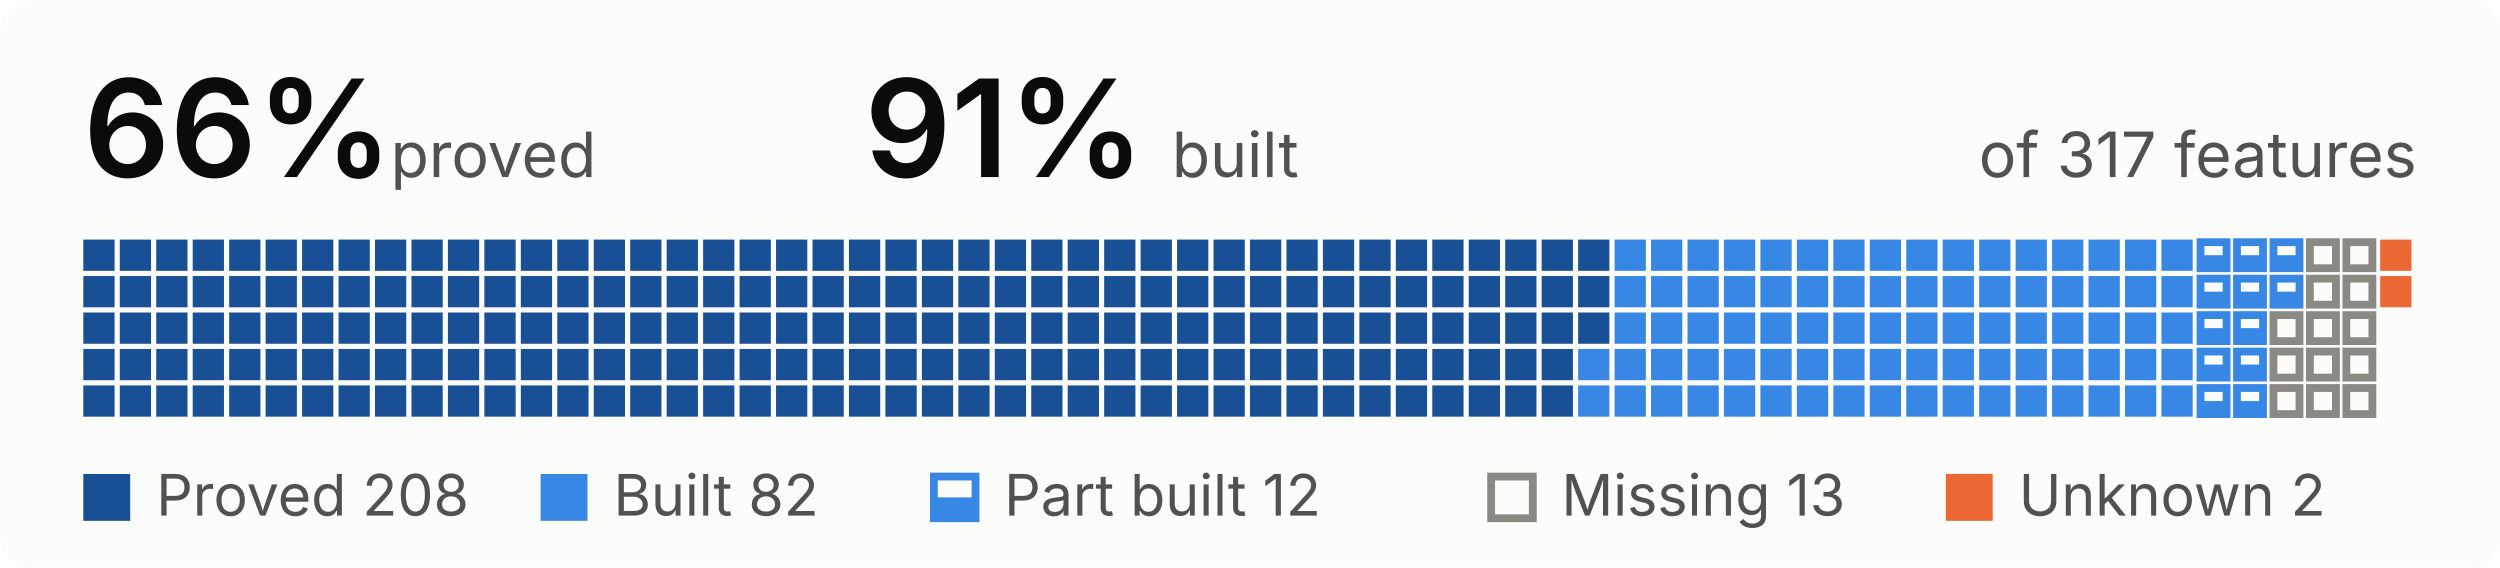
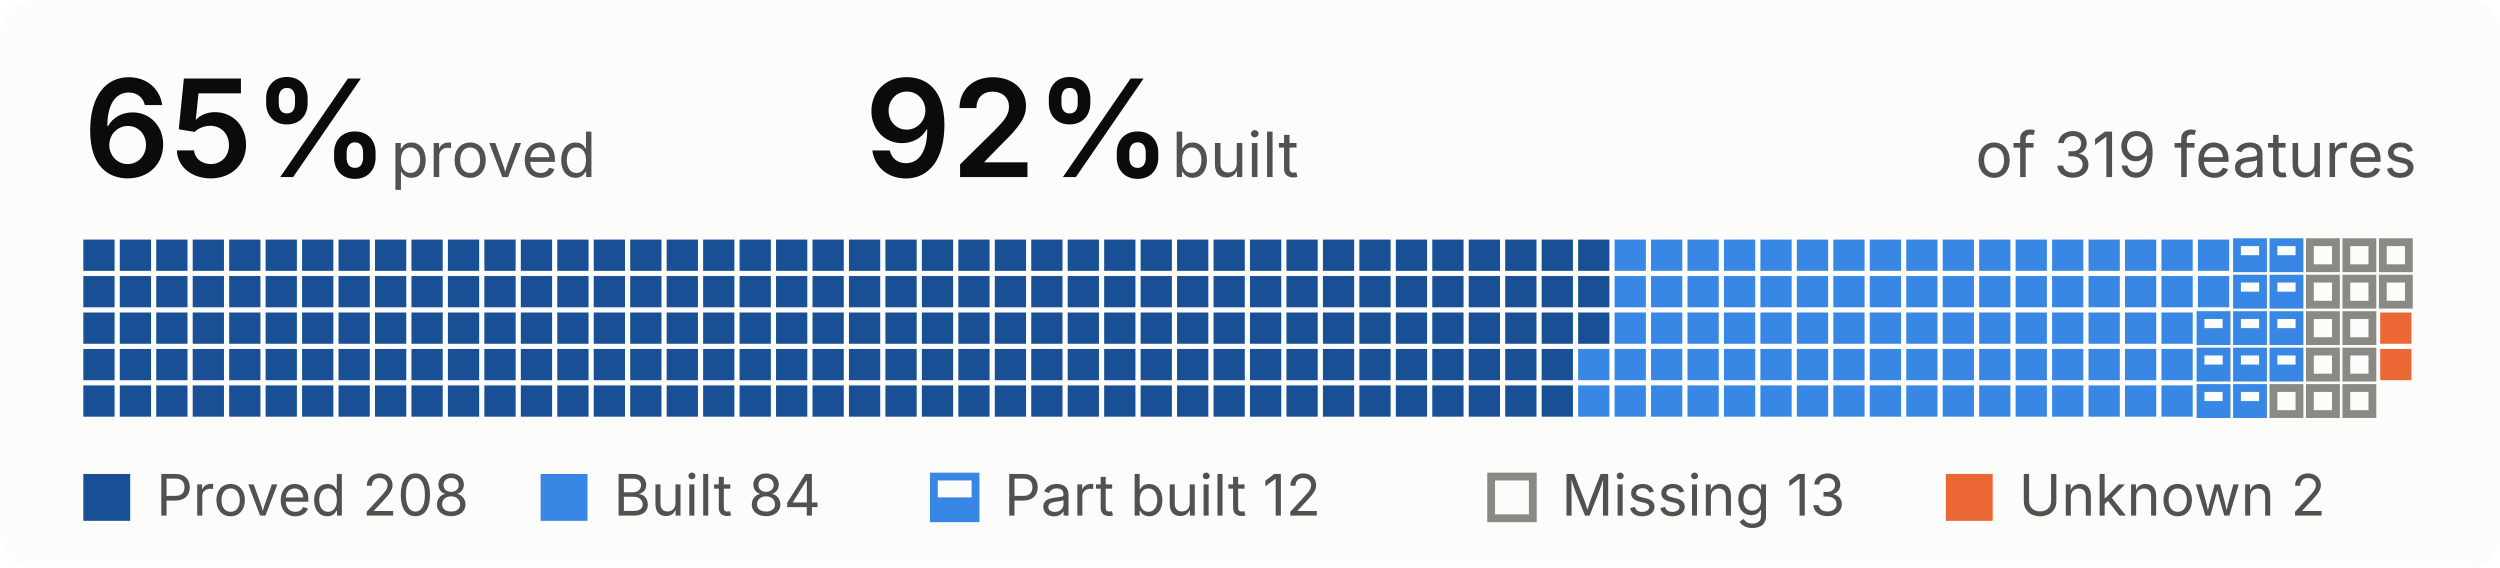
- <svg xmlns="http://www.w3.org/2000/svg" width="480" height="109" viewBox="0 0 480 109" role="img" aria-label="66 percent proved, 91 percent built, of 317 features">
+ <svg xmlns="http://www.w3.org/2000/svg" width="480" height="109" viewBox="0 0 480 109" role="img" aria-label="65 percent proved, 92 percent built, of 319 features">
  <style>
.bg{fill:#fcfcfb}.t{fill:#0b0b0b}.s{fill:#52514e}.rule{fill:#e1e0d9}
.proved{fill:#184f95}.built{fill:#3987e5}.unknown{fill:#eb6834}
.part-o{fill:none;stroke:#3987e5;stroke-width:1.5}.part-f{fill:#3987e5}
.missing{fill:none;stroke:#8a8984;stroke-width:1.5}
.pass{fill:#184f95}.fail{fill:#eb6834}.none{fill:none;stroke:#8a8984;stroke-width:1.5}
@media (prefers-color-scheme:dark){
.bg{fill:#1a1a19}.t{fill:#f0efec}.s{fill:#c3c2b7}.rule{fill:#383835}
.proved{fill:#86b6ef}.built{fill:#3987e5}.unknown{fill:#d95926}
.part-o{stroke:#3987e5}.part-f{fill:#3987e5}
.missing{stroke:#8d8c85}
.pass{fill:#86b6ef}.fail{fill:#d95926}.none{stroke:#8d8c85}
}
text{font-family:system-ui,-apple-system,"Segoe UI",sans-serif;font-size:12px}
.big{font-size:26px;font-weight:600}.b{font-weight:600}.xs{font-size:11px}
</style>
  <rect width="480" height="109" rx="6" class="bg" />
-   <text x="16.0" y="34.0" class="t big">66%</text>
+   <text x="16.0" y="34.0" class="t big">65%</text>
  <text x="75.0" y="34.0" class="s">proved</text>
-   <text x="166.0" y="34.0" class="t big">91%</text>
+   <text x="166.0" y="34.0" class="t big">92%</text>
  <text x="225.0" y="34.0" class="s">built</text>
-   <text x="464.0" y="34.0" class="s" text-anchor="end">of 317 features</text>
+   <text x="464.0" y="34.0" class="s" text-anchor="end">of 319 features</text>
  <rect x="16.0" y="46.0" width="6" height="6" class="proved" />
  <rect x="16.0" y="53.0" width="6" height="6" class="proved" />
  <rect x="16.0" y="60.0" width="6" height="6" class="proved" />
  <rect x="16.0" y="67.0" width="6" height="6" class="proved" />
  <rect x="16.0" y="74.0" width="6" height="6" class="proved" />
  <rect x="23.0" y="46.0" width="6" height="6" class="proved" />
  <rect x="23.0" y="53.0" width="6" height="6" class="proved" />
  <rect x="23.0" y="60.0" width="6" height="6" class="proved" />
  <rect x="23.0" y="67.0" width="6" height="6" class="proved" />
  <rect x="23.0" y="74.0" width="6" height="6" class="proved" />
  <rect x="30.0" y="46.0" width="6" height="6" class="proved" />
  <rect x="30.0" y="53.0" width="6" height="6" class="proved" />
  <rect x="30.0" y="60.0" width="6" height="6" class="proved" />
  <rect x="30.0" y="67.0" width="6" height="6" class="proved" />
  <rect x="30.0" y="74.0" width="6" height="6" class="proved" />
  <rect x="37.0" y="46.0" width="6" height="6" class="proved" />
  <rect x="37.0" y="53.0" width="6" height="6" class="proved" />
  <rect x="37.0" y="60.0" width="6" height="6" class="proved" />
  <rect x="37.0" y="67.0" width="6" height="6" class="proved" />
  <rect x="37.0" y="74.0" width="6" height="6" class="proved" />
  <rect x="44.0" y="46.0" width="6" height="6" class="proved" />
  <rect x="44.0" y="53.0" width="6" height="6" class="proved" />
  <rect x="44.0" y="60.0" width="6" height="6" class="proved" />
  <rect x="44.0" y="67.0" width="6" height="6" class="proved" />
  <rect x="44.0" y="74.0" width="6" height="6" class="proved" />
  <rect x="51.0" y="46.0" width="6" height="6" class="proved" />
  <rect x="51.0" y="53.0" width="6" height="6" class="proved" />
  <rect x="51.0" y="60.0" width="6" height="6" class="proved" />
  <rect x="51.0" y="67.0" width="6" height="6" class="proved" />
  <rect x="51.0" y="74.0" width="6" height="6" class="proved" />
  <rect x="58.0" y="46.0" width="6" height="6" class="proved" />
  <rect x="58.0" y="53.0" width="6" height="6" class="proved" />
  <rect x="58.0" y="60.0" width="6" height="6" class="proved" />
  <rect x="58.0" y="67.0" width="6" height="6" class="proved" />
  <rect x="58.0" y="74.0" width="6" height="6" class="proved" />
  <rect x="65.0" y="46.0" width="6" height="6" class="proved" />
  <rect x="65.0" y="53.0" width="6" height="6" class="proved" />
  <rect x="65.0" y="60.0" width="6" height="6" class="proved" />
  <rect x="65.0" y="67.0" width="6" height="6" class="proved" />
  <rect x="65.0" y="74.0" width="6" height="6" class="proved" />
  <rect x="72.0" y="46.0" width="6" height="6" class="proved" />
  <rect x="72.0" y="53.0" width="6" height="6" class="proved" />
  <rect x="72.0" y="60.0" width="6" height="6" class="proved" />
  <rect x="72.0" y="67.0" width="6" height="6" class="proved" />
  <rect x="72.0" y="74.0" width="6" height="6" class="proved" />
  <rect x="79.0" y="46.0" width="6" height="6" class="proved" />
  <rect x="79.0" y="53.0" width="6" height="6" class="proved" />
  <rect x="79.0" y="60.0" width="6" height="6" class="proved" />
  <rect x="79.0" y="67.0" width="6" height="6" class="proved" />
  <rect x="79.0" y="74.0" width="6" height="6" class="proved" />
  <rect x="86.0" y="46.0" width="6" height="6" class="proved" />
  <rect x="86.0" y="53.0" width="6" height="6" class="proved" />
  <rect x="86.0" y="60.0" width="6" height="6" class="proved" />
  <rect x="86.0" y="67.0" width="6" height="6" class="proved" />
  <rect x="86.0" y="74.0" width="6" height="6" class="proved" />
  <rect x="93.0" y="46.0" width="6" height="6" class="proved" />
  <rect x="93.0" y="53.0" width="6" height="6" class="proved" />
  <rect x="93.0" y="60.0" width="6" height="6" class="proved" />
  <rect x="93.0" y="67.0" width="6" height="6" class="proved" />
  <rect x="93.0" y="74.0" width="6" height="6" class="proved" />
  <rect x="100.0" y="46.0" width="6" height="6" class="proved" />
  <rect x="100.0" y="53.0" width="6" height="6" class="proved" />
  <rect x="100.0" y="60.0" width="6" height="6" class="proved" />
  <rect x="100.0" y="67.0" width="6" height="6" class="proved" />
  <rect x="100.0" y="74.0" width="6" height="6" class="proved" />
  <rect x="107.0" y="46.0" width="6" height="6" class="proved" />
  <rect x="107.0" y="53.0" width="6" height="6" class="proved" />
  <rect x="107.0" y="60.0" width="6" height="6" class="proved" />
  <rect x="107.0" y="67.0" width="6" height="6" class="proved" />
  <rect x="107.0" y="74.0" width="6" height="6" class="proved" />
  <rect x="114.0" y="46.0" width="6" height="6" class="proved" />
  <rect x="114.0" y="53.0" width="6" height="6" class="proved" />
  <rect x="114.0" y="60.0" width="6" height="6" class="proved" />
  <rect x="114.0" y="67.0" width="6" height="6" class="proved" />
  <rect x="114.0" y="74.0" width="6" height="6" class="proved" />
  <rect x="121.0" y="46.0" width="6" height="6" class="proved" />
  <rect x="121.0" y="53.0" width="6" height="6" class="proved" />
  <rect x="121.0" y="60.0" width="6" height="6" class="proved" />
  <rect x="121.0" y="67.0" width="6" height="6" class="proved" />
  <rect x="121.0" y="74.0" width="6" height="6" class="proved" />
  <rect x="128.0" y="46.0" width="6" height="6" class="proved" />
  <rect x="128.0" y="53.0" width="6" height="6" class="proved" />
  <rect x="128.0" y="60.0" width="6" height="6" class="proved" />
  <rect x="128.0" y="67.0" width="6" height="6" class="proved" />
  <rect x="128.0" y="74.0" width="6" height="6" class="proved" />
  <rect x="135.0" y="46.0" width="6" height="6" class="proved" />
  <rect x="135.0" y="53.0" width="6" height="6" class="proved" />
  <rect x="135.0" y="60.0" width="6" height="6" class="proved" />
  <rect x="135.0" y="67.0" width="6" height="6" class="proved" />
  <rect x="135.0" y="74.0" width="6" height="6" class="proved" />
  <rect x="142.0" y="46.0" width="6" height="6" class="proved" />
  <rect x="142.0" y="53.0" width="6" height="6" class="proved" />
  <rect x="142.0" y="60.0" width="6" height="6" class="proved" />
  <rect x="142.0" y="67.0" width="6" height="6" class="proved" />
  <rect x="142.0" y="74.0" width="6" height="6" class="proved" />
  <rect x="149.0" y="46.0" width="6" height="6" class="proved" />
  <rect x="149.0" y="53.0" width="6" height="6" class="proved" />
  <rect x="149.0" y="60.0" width="6" height="6" class="proved" />
  <rect x="149.0" y="67.0" width="6" height="6" class="proved" />
  <rect x="149.0" y="74.0" width="6" height="6" class="proved" />
  <rect x="156.0" y="46.0" width="6" height="6" class="proved" />
  <rect x="156.0" y="53.0" width="6" height="6" class="proved" />
  <rect x="156.0" y="60.0" width="6" height="6" class="proved" />
  <rect x="156.0" y="67.0" width="6" height="6" class="proved" />
  <rect x="156.0" y="74.0" width="6" height="6" class="proved" />
  <rect x="163.0" y="46.0" width="6" height="6" class="proved" />
  <rect x="163.0" y="53.0" width="6" height="6" class="proved" />
  <rect x="163.0" y="60.0" width="6" height="6" class="proved" />
  <rect x="163.0" y="67.0" width="6" height="6" class="proved" />
  <rect x="163.0" y="74.0" width="6" height="6" class="proved" />
  <rect x="170.0" y="46.0" width="6" height="6" class="proved" />
  <rect x="170.0" y="53.0" width="6" height="6" class="proved" />
  <rect x="170.0" y="60.0" width="6" height="6" class="proved" />
  <rect x="170.0" y="67.0" width="6" height="6" class="proved" />
  <rect x="170.0" y="74.0" width="6" height="6" class="proved" />
  <rect x="177.0" y="46.0" width="6" height="6" class="proved" />
  <rect x="177.0" y="53.0" width="6" height="6" class="proved" />
  <rect x="177.0" y="60.0" width="6" height="6" class="proved" />
  <rect x="177.0" y="67.0" width="6" height="6" class="proved" />
  <rect x="177.0" y="74.0" width="6" height="6" class="proved" />
  <rect x="184.0" y="46.0" width="6" height="6" class="proved" />
  <rect x="184.0" y="53.0" width="6" height="6" class="proved" />
  <rect x="184.0" y="60.0" width="6" height="6" class="proved" />
  <rect x="184.0" y="67.0" width="6" height="6" class="proved" />
  <rect x="184.0" y="74.0" width="6" height="6" class="proved" />
  <rect x="191.0" y="46.0" width="6" height="6" class="proved" />
  <rect x="191.0" y="53.0" width="6" height="6" class="proved" />
  <rect x="191.0" y="60.0" width="6" height="6" class="proved" />
  <rect x="191.0" y="67.0" width="6" height="6" class="proved" />
  <rect x="191.0" y="74.0" width="6" height="6" class="proved" />
  <rect x="198.0" y="46.0" width="6" height="6" class="proved" />
  <rect x="198.0" y="53.0" width="6" height="6" class="proved" />
  <rect x="198.0" y="60.0" width="6" height="6" class="proved" />
  <rect x="198.0" y="67.0" width="6" height="6" class="proved" />
  <rect x="198.0" y="74.0" width="6" height="6" class="proved" />
  <rect x="205.0" y="46.0" width="6" height="6" class="proved" />
  <rect x="205.0" y="53.0" width="6" height="6" class="proved" />
  <rect x="205.0" y="60.0" width="6" height="6" class="proved" />
  <rect x="205.0" y="67.0" width="6" height="6" class="proved" />
  <rect x="205.0" y="74.0" width="6" height="6" class="proved" />
  <rect x="212.0" y="46.0" width="6" height="6" class="proved" />
  <rect x="212.0" y="53.0" width="6" height="6" class="proved" />
  <rect x="212.0" y="60.0" width="6" height="6" class="proved" />
  <rect x="212.0" y="67.0" width="6" height="6" class="proved" />
  <rect x="212.0" y="74.0" width="6" height="6" class="proved" />
  <rect x="219.0" y="46.0" width="6" height="6" class="proved" />
  <rect x="219.0" y="53.0" width="6" height="6" class="proved" />
  <rect x="219.0" y="60.0" width="6" height="6" class="proved" />
  <rect x="219.0" y="67.0" width="6" height="6" class="proved" />
  <rect x="219.0" y="74.0" width="6" height="6" class="proved" />
  <rect x="226.0" y="46.0" width="6" height="6" class="proved" />
  <rect x="226.0" y="53.0" width="6" height="6" class="proved" />
  <rect x="226.0" y="60.0" width="6" height="6" class="proved" />
  <rect x="226.0" y="67.0" width="6" height="6" class="proved" />
  <rect x="226.0" y="74.0" width="6" height="6" class="proved" />
  <rect x="233.0" y="46.0" width="6" height="6" class="proved" />
  <rect x="233.0" y="53.0" width="6" height="6" class="proved" />
  <rect x="233.0" y="60.0" width="6" height="6" class="proved" />
  <rect x="233.0" y="67.0" width="6" height="6" class="proved" />
  <rect x="233.0" y="74.0" width="6" height="6" class="proved" />
  <rect x="240.0" y="46.0" width="6" height="6" class="proved" />
  <rect x="240.0" y="53.0" width="6" height="6" class="proved" />
  <rect x="240.0" y="60.0" width="6" height="6" class="proved" />
  <rect x="240.0" y="67.0" width="6" height="6" class="proved" />
  <rect x="240.0" y="74.0" width="6" height="6" class="proved" />
  <rect x="247.0" y="46.0" width="6" height="6" class="proved" />
  <rect x="247.0" y="53.0" width="6" height="6" class="proved" />
  <rect x="247.0" y="60.0" width="6" height="6" class="proved" />
  <rect x="247.0" y="67.0" width="6" height="6" class="proved" />
  <rect x="247.0" y="74.0" width="6" height="6" class="proved" />
  <rect x="254.0" y="46.0" width="6" height="6" class="proved" />
  <rect x="254.0" y="53.0" width="6" height="6" class="proved" />
  <rect x="254.0" y="60.0" width="6" height="6" class="proved" />
  <rect x="254.0" y="67.0" width="6" height="6" class="proved" />
  <rect x="254.0" y="74.0" width="6" height="6" class="proved" />
  <rect x="261.0" y="46.0" width="6" height="6" class="proved" />
  <rect x="261.0" y="53.0" width="6" height="6" class="proved" />
  <rect x="261.0" y="60.0" width="6" height="6" class="proved" />
  <rect x="261.0" y="67.0" width="6" height="6" class="proved" />
  <rect x="261.0" y="74.0" width="6" height="6" class="proved" />
  <rect x="268.0" y="46.0" width="6" height="6" class="proved" />
  <rect x="268.0" y="53.0" width="6" height="6" class="proved" />
  <rect x="268.0" y="60.0" width="6" height="6" class="proved" />
  <rect x="268.0" y="67.0" width="6" height="6" class="proved" />
  <rect x="268.0" y="74.0" width="6" height="6" class="proved" />
  <rect x="275.0" y="46.0" width="6" height="6" class="proved" />
  <rect x="275.0" y="53.0" width="6" height="6" class="proved" />
  <rect x="275.0" y="60.0" width="6" height="6" class="proved" />
  <rect x="275.0" y="67.0" width="6" height="6" class="proved" />
  <rect x="275.0" y="74.0" width="6" height="6" class="proved" />
  <rect x="282.0" y="46.0" width="6" height="6" class="proved" />
  <rect x="282.0" y="53.0" width="6" height="6" class="proved" />
  <rect x="282.0" y="60.0" width="6" height="6" class="proved" />
  <rect x="282.0" y="67.0" width="6" height="6" class="proved" />
  <rect x="282.0" y="74.0" width="6" height="6" class="proved" />
  <rect x="289.0" y="46.0" width="6" height="6" class="proved" />
  <rect x="289.0" y="53.0" width="6" height="6" class="proved" />
  <rect x="289.0" y="60.0" width="6" height="6" class="proved" />
  <rect x="289.0" y="67.0" width="6" height="6" class="proved" />
  <rect x="289.0" y="74.0" width="6" height="6" class="proved" />
  <rect x="296.0" y="46.0" width="6" height="6" class="proved" />
  <rect x="296.0" y="53.0" width="6" height="6" class="proved" />
  <rect x="296.0" y="60.0" width="6" height="6" class="proved" />
  <rect x="296.0" y="67.0" width="6" height="6" class="proved" />
  <rect x="296.0" y="74.0" width="6" height="6" class="proved" />
  <rect x="303.0" y="46.0" width="6" height="6" class="proved" />
  <rect x="303.0" y="53.0" width="6" height="6" class="proved" />
  <rect x="303.0" y="60.0" width="6" height="6" class="proved" />
  <rect x="303.0" y="67.0" width="6" height="6" class="built" />
  <rect x="303.0" y="74.0" width="6" height="6" class="built" />
  <rect x="310.0" y="46.0" width="6" height="6" class="built" />
  <rect x="310.0" y="53.0" width="6" height="6" class="built" />
  <rect x="310.0" y="60.0" width="6" height="6" class="built" />
  <rect x="310.0" y="67.0" width="6" height="6" class="built" />
  <rect x="310.0" y="74.0" width="6" height="6" class="built" />
  <rect x="317.0" y="46.0" width="6" height="6" class="built" />
  <rect x="317.0" y="53.0" width="6" height="6" class="built" />
  <rect x="317.0" y="60.0" width="6" height="6" class="built" />
  <rect x="317.0" y="67.0" width="6" height="6" class="built" />
  <rect x="317.0" y="74.0" width="6" height="6" class="built" />
  <rect x="324.0" y="46.0" width="6" height="6" class="built" />
  <rect x="324.0" y="53.0" width="6" height="6" class="built" />
  <rect x="324.0" y="60.0" width="6" height="6" class="built" />
  <rect x="324.0" y="67.0" width="6" height="6" class="built" />
  <rect x="324.0" y="74.0" width="6" height="6" class="built" />
  <rect x="331.0" y="46.0" width="6" height="6" class="built" />
  <rect x="331.0" y="53.0" width="6" height="6" class="built" />
  <rect x="331.0" y="60.0" width="6" height="6" class="built" />
  <rect x="331.0" y="67.0" width="6" height="6" class="built" />
  <rect x="331.0" y="74.0" width="6" height="6" class="built" />
  <rect x="338.0" y="46.0" width="6" height="6" class="built" />
  <rect x="338.0" y="53.0" width="6" height="6" class="built" />
  <rect x="338.0" y="60.0" width="6" height="6" class="built" />
  <rect x="338.0" y="67.0" width="6" height="6" class="built" />
  <rect x="338.0" y="74.0" width="6" height="6" class="built" />
  <rect x="345.0" y="46.0" width="6" height="6" class="built" />
  <rect x="345.0" y="53.0" width="6" height="6" class="built" />
  <rect x="345.0" y="60.0" width="6" height="6" class="built" />
  <rect x="345.0" y="67.0" width="6" height="6" class="built" />
  <rect x="345.0" y="74.0" width="6" height="6" class="built" />
  <rect x="352.0" y="46.0" width="6" height="6" class="built" />
  <rect x="352.0" y="53.0" width="6" height="6" class="built" />
  <rect x="352.0" y="60.0" width="6" height="6" class="built" />
  <rect x="352.0" y="67.0" width="6" height="6" class="built" />
  <rect x="352.0" y="74.0" width="6" height="6" class="built" />
  <rect x="359.0" y="46.0" width="6" height="6" class="built" />
  <rect x="359.0" y="53.0" width="6" height="6" class="built" />
  <rect x="359.0" y="60.0" width="6" height="6" class="built" />
  <rect x="359.0" y="67.0" width="6" height="6" class="built" />
  <rect x="359.0" y="74.0" width="6" height="6" class="built" />
  <rect x="366.0" y="46.0" width="6" height="6" class="built" />
  <rect x="366.0" y="53.0" width="6" height="6" class="built" />
  <rect x="366.0" y="60.0" width="6" height="6" class="built" />
  <rect x="366.0" y="67.0" width="6" height="6" class="built" />
  <rect x="366.0" y="74.0" width="6" height="6" class="built" />
  <rect x="373.0" y="46.0" width="6" height="6" class="built" />
  <rect x="373.0" y="53.0" width="6" height="6" class="built" />
  <rect x="373.0" y="60.0" width="6" height="6" class="built" />
  <rect x="373.0" y="67.0" width="6" height="6" class="built" />
  <rect x="373.0" y="74.0" width="6" height="6" class="built" />
  <rect x="380.0" y="46.0" width="6" height="6" class="built" />
  <rect x="380.0" y="53.0" width="6" height="6" class="built" />
  <rect x="380.0" y="60.0" width="6" height="6" class="built" />
  <rect x="380.0" y="67.0" width="6" height="6" class="built" />
  <rect x="380.0" y="74.0" width="6" height="6" class="built" />
  <rect x="387.0" y="46.0" width="6" height="6" class="built" />
  <rect x="387.0" y="53.0" width="6" height="6" class="built" />
  <rect x="387.0" y="60.0" width="6" height="6" class="built" />
  <rect x="387.0" y="67.0" width="6" height="6" class="built" />
  <rect x="387.0" y="74.0" width="6" height="6" class="built" />
  <rect x="394.0" y="46.0" width="6" height="6" class="built" />
  <rect x="394.0" y="53.0" width="6" height="6" class="built" />
  <rect x="394.0" y="60.0" width="6" height="6" class="built" />
  <rect x="394.0" y="67.0" width="6" height="6" class="built" />
  <rect x="394.0" y="74.0" width="6" height="6" class="built" />
  <rect x="401.0" y="46.0" width="6" height="6" class="built" />
  <rect x="401.0" y="53.0" width="6" height="6" class="built" />
  <rect x="401.0" y="60.0" width="6" height="6" class="built" />
  <rect x="401.0" y="67.0" width="6" height="6" class="built" />
  <rect x="401.0" y="74.0" width="6" height="6" class="built" />
  <rect x="408.0" y="46.0" width="6" height="6" class="built" />
  <rect x="408.0" y="53.0" width="6" height="6" class="built" />
  <rect x="408.0" y="60.0" width="6" height="6" class="built" />
  <rect x="408.0" y="67.0" width="6" height="6" class="built" />
  <rect x="408.0" y="74.0" width="6" height="6" class="built" />
  <rect x="415.0" y="46.0" width="6" height="6" class="built" />
  <rect x="415.0" y="53.0" width="6" height="6" class="built" />
  <rect x="415.0" y="60.0" width="6" height="6" class="built" />
  <rect x="415.0" y="67.0" width="6" height="6" class="built" />
  <rect x="415.0" y="74.0" width="6" height="6" class="built" />
-   <rect x="422.5" y="46.5" width="5" height="5" fill="none" class="part-o" />
-   <rect x="422.0" y="49.0" width="6" height="3.0" class="part-f" />
-   <rect x="422.5" y="53.5" width="5" height="5" fill="none" class="part-o" />
-   <rect x="422.0" y="56.0" width="6" height="3.0" class="part-f" />
+   <rect x="422.0" y="46.0" width="6" height="6" class="built" />
+   <rect x="422.0" y="53.0" width="6" height="6" class="built" />
  <rect x="422.5" y="60.5" width="5" height="5" fill="none" class="part-o" />
  <rect x="422.0" y="63.0" width="6" height="3.0" class="part-f" />
  <rect x="422.5" y="67.5" width="5" height="5" fill="none" class="part-o" />
  <rect x="422.0" y="70.0" width="6" height="3.0" class="part-f" />
  <rect x="422.5" y="74.5" width="5" height="5" fill="none" class="part-o" />
  <rect x="422.0" y="77.0" width="6" height="3.0" class="part-f" />
  <rect x="429.5" y="46.5" width="5" height="5" fill="none" class="part-o" />
  <rect x="429.0" y="49.0" width="6" height="3.0" class="part-f" />
  <rect x="429.5" y="53.5" width="5" height="5" fill="none" class="part-o" />
  <rect x="429.0" y="56.0" width="6" height="3.0" class="part-f" />
  <rect x="429.5" y="60.5" width="5" height="5" fill="none" class="part-o" />
  <rect x="429.0" y="63.0" width="6" height="3.0" class="part-f" />
  <rect x="429.5" y="67.5" width="5" height="5" fill="none" class="part-o" />
  <rect x="429.0" y="70.0" width="6" height="3.0" class="part-f" />
  <rect x="429.5" y="74.5" width="5" height="5" fill="none" class="part-o" />
  <rect x="429.0" y="77.0" width="6" height="3.0" class="part-f" />
  <rect x="436.5" y="46.5" width="5" height="5" fill="none" class="part-o" />
  <rect x="436.0" y="49.0" width="6" height="3.0" class="part-f" />
  <rect x="436.5" y="53.5" width="5" height="5" fill="none" class="part-o" />
  <rect x="436.0" y="56.0" width="6" height="3.0" class="part-f" />
-   <rect x="436.5" y="60.5" width="5" height="5" fill="none" class="missing" />
-   <rect x="436.5" y="67.5" width="5" height="5" fill="none" class="missing" />
+   <rect x="436.5" y="60.5" width="5" height="5" fill="none" class="part-o" />
+   <rect x="436.0" y="63.0" width="6" height="3.0" class="part-f" />
+   <rect x="436.5" y="67.5" width="5" height="5" fill="none" class="part-o" />
+   <rect x="436.0" y="70.0" width="6" height="3.0" class="part-f" />
  <rect x="436.5" y="74.5" width="5" height="5" fill="none" class="missing" />
  <rect x="443.5" y="46.5" width="5" height="5" fill="none" class="missing" />
  <rect x="443.5" y="53.5" width="5" height="5" fill="none" class="missing" />
  <rect x="443.5" y="60.5" width="5" height="5" fill="none" class="missing" />
  <rect x="443.5" y="67.5" width="5" height="5" fill="none" class="missing" />
  <rect x="443.5" y="74.5" width="5" height="5" fill="none" class="missing" />
  <rect x="450.5" y="46.5" width="5" height="5" fill="none" class="missing" />
  <rect x="450.5" y="53.5" width="5" height="5" fill="none" class="missing" />
  <rect x="450.5" y="60.5" width="5" height="5" fill="none" class="missing" />
  <rect x="450.5" y="67.5" width="5" height="5" fill="none" class="missing" />
  <rect x="450.5" y="74.5" width="5" height="5" fill="none" class="missing" />
-   <rect x="457.0" y="46.0" width="6" height="6" class="unknown" />
-   <rect x="457.0" y="53.0" width="6" height="6" class="unknown" />
+   <rect x="457.5" y="46.5" width="5" height="5" fill="none" class="missing" />
+   <rect x="457.5" y="53.5" width="5" height="5" fill="none" class="missing" />
+   <rect x="457.0" y="60.0" width="6" height="6" class="unknown" />
+   <rect x="457.0" y="67.0" width="6" height="6" class="unknown" />
  <rect x="16.0" y="91.0" width="9" height="9" class="proved" />
  <text x="30.0" y="99.0" class="s xs">Proved 208</text>
  <rect x="103.8" y="91.0" width="9" height="9" class="built" />
-   <text x="117.8" y="99.0" class="s xs">Built 82</text>
+   <text x="117.8" y="99.0" class="s xs">Built 84</text>
  <rect x="179.3" y="91.5" width="8" height="8" fill="none" class="part-o" />
  <rect x="178.8" y="95.5" width="9" height="4.5" class="part-f" />
  <text x="192.8" y="99.0" class="s xs">Part built 12</text>
  <rect x="286.3" y="91.5" width="8" height="8" fill="none" class="missing" />
  <text x="299.8" y="99.0" class="s xs">Missing 13</text>
  <rect x="373.6" y="91.0" width="9" height="9" class="unknown" />
  <text x="387.6" y="99.0" class="s xs">Unknown 2</text>
</svg>
